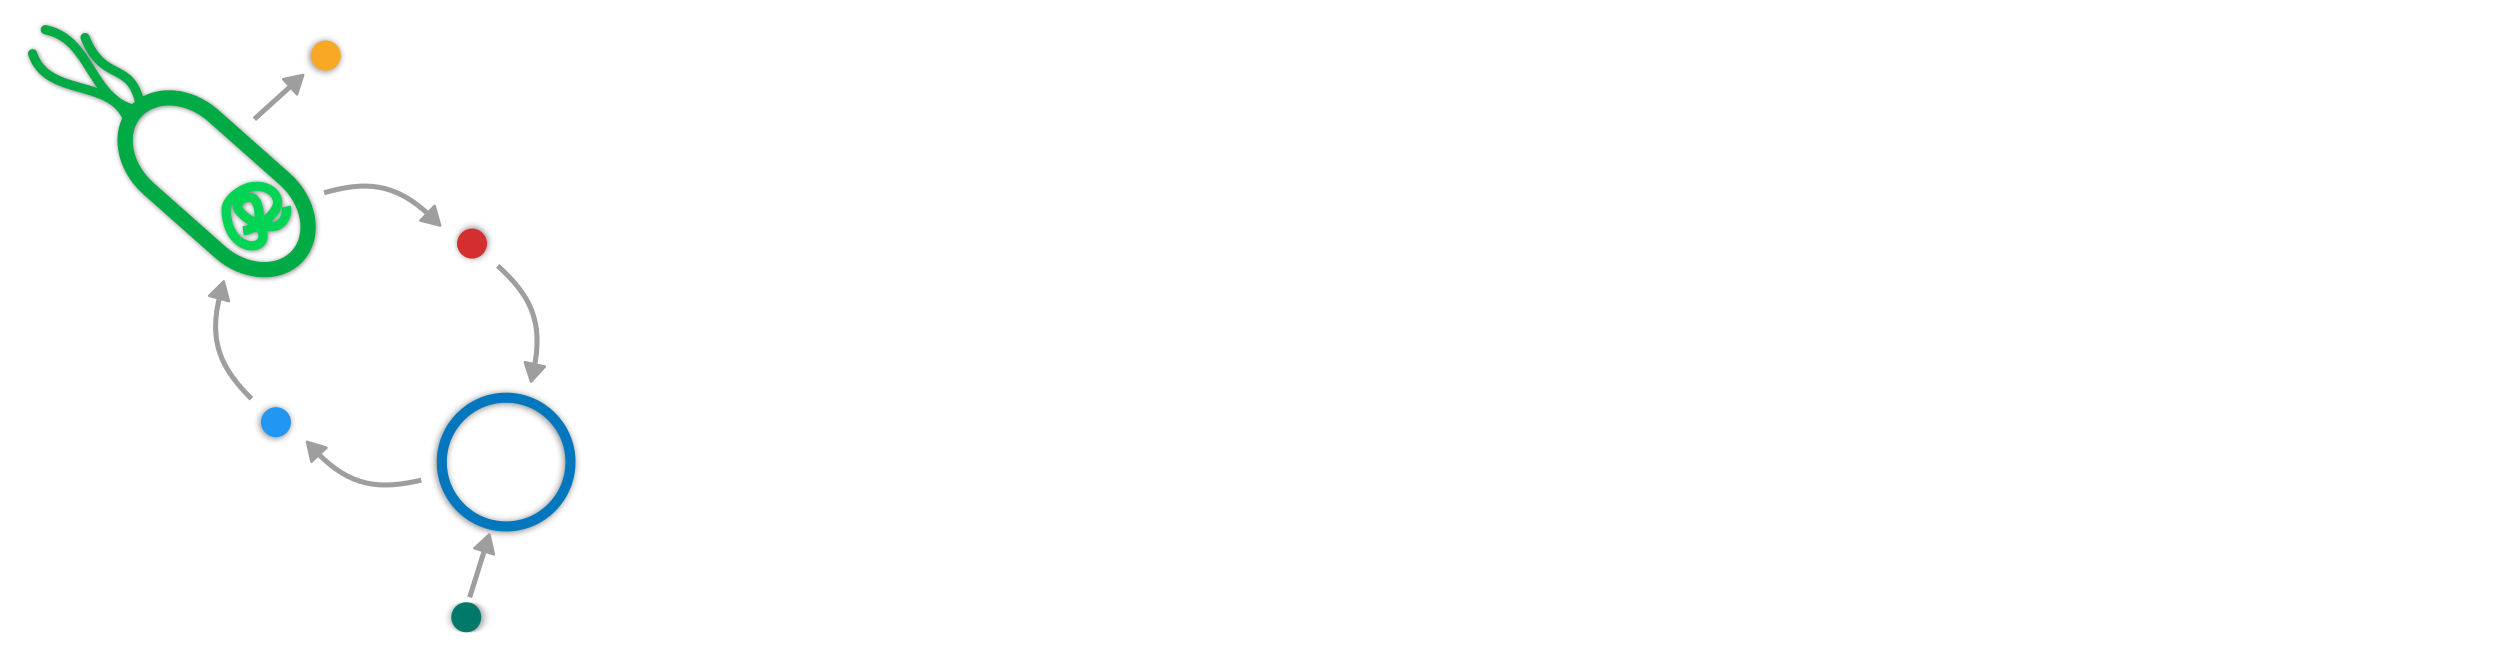
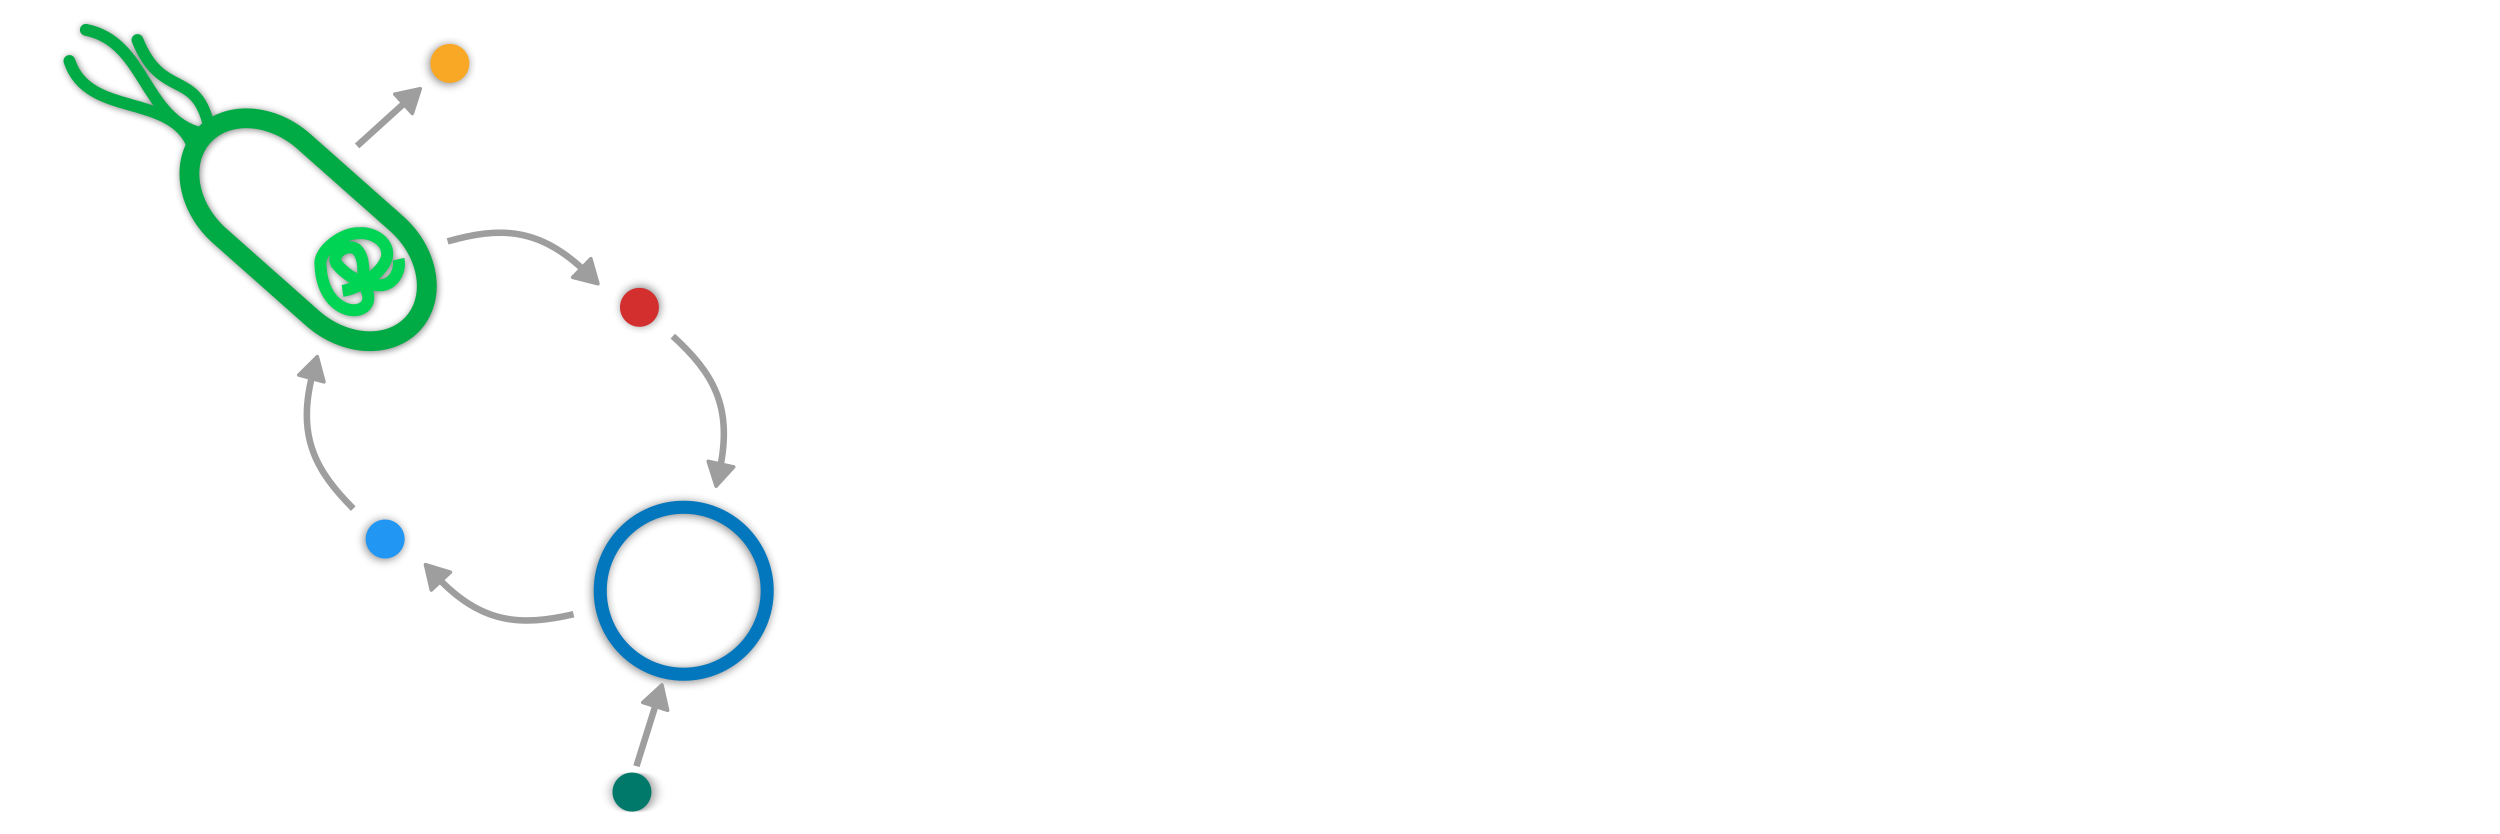
- <svg xmlns="http://www.w3.org/2000/svg" width="1920" height="500" viewBox="0 0 508 132.292" version="1.1" id="svg8">
+ <svg xmlns="http://www.w3.org/2000/svg" width="1920" height="640" viewBox="0 0 508 169.333" version="1.1" id="svg8">
  <defs id="defs2">
    <marker orient="auto" refY="0" refX="0" id="DotM" style="overflow:visible">
      <path id="path12701" d="m -2.5,-1 c 0,2.76 -2.24,5 -5,5 -2.76,0 -5,-2.24 -5,-5 0,-2.76 2.24,-5 5,-5 2.76,0 5,2.24 5,5 z" style="fill:#009688;fill-opacity:1;fill-rule:evenodd;stroke:#009688;stroke-width:1pt;stroke-opacity:1" transform="matrix(0.4,0,0,0.4,2.96,0.4)" />
    </marker>
    <marker orient="auto" refY="0" refX="0" id="StopM" style="overflow:visible">
      <path id="path12809" d="M 0,5.65 V -5.65" style="fill:none;fill-opacity:0.75;fill-rule:evenodd;stroke:#000000;stroke-width:1pt;stroke-opacity:1" transform="scale(0.4)" />
    </marker>
    <marker orient="auto" refY="0" refX="0" id="marker9220" style="overflow:visible">
      <path id="path9218" d="M 5.77,0 -2.88,5 V -5 Z" style="fill:#9e9e9e;fill-opacity:1;fill-rule:evenodd;stroke:#9e9e9e;stroke-width:1pt;stroke-opacity:1" transform="scale(0.4)" />
    </marker>
    <marker style="overflow:visible" id="DistanceStart" refX="0" refY="0" orient="auto">
      <g id="g2300" style="fill:#0044aa;fill-opacity:1;stroke:#0044aa;stroke-opacity:1">
        <path style="fill:#0044aa;fill-opacity:1;fill-rule:nonzero;stroke:#0044aa;stroke-width:1.15;stroke-linecap:square;stroke-linejoin:round;stroke-opacity:1" d="M 0,0 H 2" id="path2306" />
        <path style="fill:#0044aa;fill-opacity:1;fill-rule:evenodd;stroke:#0044aa;stroke-linecap:butt;stroke-linejoin:round;stroke-opacity:1" d="M 0,0 13,4 9,0 13,-4 Z" id="path2302" />
        <path style="fill:#0044aa;fill-opacity:1;fill-rule:nonzero;stroke:#0044aa;stroke-width:1;stroke-linecap:square;stroke-linejoin:round;stroke-opacity:1" d="M 0,-4 V 40" id="path2304" />
      </g>
    </marker>
    <marker orient="auto" refY="0" refX="0" id="marker29852" style="overflow:visible">
      <path id="path29850" d="M 5.77,0 -2.88,5 V -5 Z" style="fill:#388e3c;fill-opacity:1;fill-rule:evenodd;stroke:#388e3c;stroke-width:1pt;stroke-opacity:1" transform="scale(0.4)" />
    </marker>
    <marker style="overflow:visible" id="marker25347" refX="0" refY="0" orient="auto">
      <path transform="scale(-0.4)" style="fill:#000000;fill-opacity:1;fill-rule:evenodd;stroke:#000000;stroke-width:1pt;stroke-opacity:1" d="M 5.77,0 -2.88,5 V -5 Z" id="path25345" />
    </marker>
    <marker orient="auto" refY="0" refX="0" id="TriangleInM" style="overflow:visible">
      <path id="path7151" d="M 5.77,0 -2.88,5 V -5 Z" style="fill:#3f51b5;fill-opacity:1;fill-rule:evenodd;stroke:#3f51b5;stroke-width:1pt;stroke-opacity:1" transform="scale(-0.4)" />
    </marker>
    <marker orient="auto" refY="0" refX="0" id="TriangleInM-6" style="overflow:visible">
      <path id="path7151-1" d="M 5.77,0 -2.88,5 V -5 Z" style="fill:#3f51b5;fill-opacity:1;fill-rule:evenodd;stroke:#3f51b5;stroke-width:1pt;stroke-opacity:1" transform="scale(-0.4)" />
    </marker>
    <marker orient="auto" refY="0" refX="0" id="TriangleOutM-8" style="overflow:visible">
      <path id="path7160-7" d="M 5.77,0 -2.88,5 V -5 Z" style="fill:#3f51b5;fill-opacity:1;fill-rule:evenodd;stroke:#3f51b5;stroke-width:1pt;stroke-opacity:1" transform="scale(0.4)" />
    </marker>
    <marker orient="auto" refY="0" refX="0" id="TriangleInM-2" style="overflow:visible">
      <path id="path7151-0" d="M 5.77,0 -2.88,5 V -5 Z" style="fill:#3f51b5;fill-opacity:1;fill-rule:evenodd;stroke:#3f51b5;stroke-width:1pt;stroke-opacity:1" transform="scale(-0.4)" />
    </marker>
    <marker orient="auto" refY="0" refX="0" id="TriangleOutM-2" style="overflow:visible">
      <path id="path7160-3" d="M 5.77,0 -2.88,5 V -5 Z" style="fill:#3f51b5;fill-opacity:1;fill-rule:evenodd;stroke:#3f51b5;stroke-width:1pt;stroke-opacity:1" transform="scale(0.4)" />
    </marker>
    <marker orient="auto" refY="0" refX="0" id="TriangleInM-93" style="overflow:visible">
      <path id="path4278-9" d="M 5.77,0 -2.88,5 V -5 Z" style="fill:#000000;fill-opacity:1;fill-rule:evenodd;stroke:#000000;stroke-width:1pt;stroke-opacity:1" transform="scale(-0.4)" />
    </marker>
    <marker style="overflow:visible" id="marker5422-2" refX="0" refY="0" orient="auto">
      <path transform="scale(0.4)" style="fill:#000000;fill-opacity:1;fill-rule:evenodd;stroke:#000000;stroke-width:1pt;stroke-opacity:1" d="M 5.77,0 -2.88,5 V -5 Z" id="path5424-46" />
    </marker>
    <marker style="overflow:visible" id="marker5422-4-4" refX="0" refY="0" orient="auto">
      <path transform="scale(0.4)" style="fill:#000000;fill-opacity:1;fill-rule:evenodd;stroke:#000000;stroke-width:1pt;stroke-opacity:1" d="M 5.77,0 -2.88,5 V -5 Z" id="path5424-4-5" />
    </marker>
    <marker orient="auto" refY="0" refX="0" id="marker40588" style="overflow:visible">
      <path id="path40590" d="M 5.77,0 -2.88,5 V -5 Z" style="fill:#000000;fill-opacity:1;fill-rule:evenodd;stroke:#000000;stroke-width:1pt;stroke-opacity:1" transform="scale(-0.4)" />
    </marker>
    <marker style="overflow:visible" id="marker5422-4-2-4-9" refX="0" refY="0" orient="auto">
      <path transform="scale(0.4)" style="fill:#000000;fill-opacity:1;fill-rule:evenodd;stroke:#000000;stroke-width:1pt;stroke-opacity:1" d="M 5.77,0 -2.88,5 V -5 Z" id="path5424-4-1-9-9" />
    </marker>
    <marker orient="auto" refY="0" refX="0" id="TriangleInM-7-1-65" style="overflow:visible">
      <path id="path4278-4-6-82" d="M 5.77,0 -2.88,5 V -5 Z" style="fill:#000000;fill-opacity:1;fill-rule:evenodd;stroke:#000000;stroke-width:1pt;stroke-opacity:1" transform="scale(-0.4)" />
    </marker>
    <marker style="overflow:visible" id="marker5422-6-1-5" refX="0" refY="0" orient="auto">
      <path transform="scale(0.4)" style="fill:#000000;fill-opacity:1;fill-rule:evenodd;stroke:#000000;stroke-width:1pt;stroke-opacity:1" d="M 5.77,0 -2.88,5 V -5 Z" id="path5424-5-6-0" />
    </marker>
    <marker style="overflow:visible" id="marker5422-6-7-6-87" refX="0" refY="0" orient="auto">
      <path transform="scale(0.4)" style="fill:#000000;fill-opacity:1;fill-rule:evenodd;stroke:#000000;stroke-width:1pt;stroke-opacity:1" d="M 5.77,0 -2.88,5 V -5 Z" id="path5424-5-9-6-92" />
    </marker>
    <marker style="overflow:visible" id="marker5422-6-1-2-1" refX="0" refY="0" orient="auto">
      <path transform="scale(0.4)" style="fill:#000000;fill-opacity:1;fill-rule:evenodd;stroke:#000000;stroke-width:1pt;stroke-opacity:1" d="M 5.77,0 -2.88,5 V -5 Z" id="path5424-5-6-2-6" />
    </marker>
    <marker style="overflow:visible" id="marker5422-6-7-6-2-7" refX="0" refY="0" orient="auto">
      <path transform="scale(0.4)" style="fill:#000000;fill-opacity:1;fill-rule:evenodd;stroke:#000000;stroke-width:1pt;stroke-opacity:1" d="M 5.77,0 -2.88,5 V -5 Z" id="path5424-5-9-6-3-88" />
    </marker>
    <marker orient="auto" refY="0" refX="0" id="TriangleInM-7-7-6" style="overflow:visible">
      <path id="path4278-4-3-1" d="M 5.77,0 -2.88,5 V -5 Z" style="fill:#000000;fill-opacity:1;fill-rule:evenodd;stroke:#000000;stroke-width:1pt;stroke-opacity:1" transform="scale(-0.4)" />
    </marker>
    <marker style="overflow:visible" id="marker5422-6-9-48" refX="0" refY="0" orient="auto">
      <path transform="scale(0.4)" style="fill:#000000;fill-opacity:1;fill-rule:evenodd;stroke:#000000;stroke-width:1pt;stroke-opacity:1" d="M 5.77,0 -2.88,5 V -5 Z" id="path5424-5-63-0" />
    </marker>
    <marker style="overflow:visible" id="marker5422-6-7-64-9" refX="0" refY="0" orient="auto">
      <path transform="scale(0.4)" style="fill:#000000;fill-opacity:1;fill-rule:evenodd;stroke:#000000;stroke-width:1pt;stroke-opacity:1" d="M 5.77,0 -2.88,5 V -5 Z" id="path5424-5-9-5-8" />
    </marker>
    <marker style="overflow:visible" id="marker39099" refX="0" refY="0" orient="auto">
      <path transform="scale(-0.4)" style="fill:#000000;fill-opacity:1;fill-rule:evenodd;stroke:#000000;stroke-width:1pt;stroke-opacity:1" d="M 5.77,0 -2.88,5 V -5 Z" id="path39101" />
    </marker>
    <marker style="overflow:visible" id="marker37616" refX="0" refY="0" orient="auto">
      <path transform="scale(-0.4)" style="fill:#000000;fill-opacity:1;fill-rule:evenodd;stroke:#000000;stroke-width:1pt;stroke-opacity:1" d="M 5.77,0 -2.88,5 V -5 Z" id="path37618" />
    </marker>
    <marker orient="auto" refY="0" refX="0" id="marker18484-3" style="overflow:visible">
      <path id="path18486-9" d="M 5.77,0 -2.88,5 V -5 Z" style="fill:#000000;fill-opacity:1;fill-rule:evenodd;stroke:#000000;stroke-width:1pt;stroke-opacity:1" transform="scale(0.4)" />
    </marker>
    <marker orient="auto" refY="0" refX="0" id="marker43590" style="overflow:visible">
      <path id="path43592" d="M 5.77,0 -2.88,5 V -5 Z" style="fill:#000000;fill-opacity:1;fill-rule:evenodd;stroke:#000000;stroke-width:1pt;stroke-opacity:1" transform="scale(-0.4)" />
    </marker>
    <marker style="overflow:visible" id="marker5422-6-7-2-6" refX="0" refY="0" orient="auto">
      <path transform="scale(0.4)" style="fill:#000000;fill-opacity:1;fill-rule:evenodd;stroke:#000000;stroke-width:1pt;stroke-opacity:1" d="M 5.77,0 -2.88,5 V -5 Z" id="path5424-5-9-1-2" />
    </marker>
    <marker style="overflow:visible" id="marker5422-6-1-4-6" refX="0" refY="0" orient="auto">
      <path transform="scale(0.4)" style="fill:#000000;fill-opacity:1;fill-rule:evenodd;stroke:#000000;stroke-width:1pt;stroke-opacity:1" d="M 5.77,0 -2.88,5 V -5 Z" id="path5424-5-6-5-9" />
    </marker>
    <marker style="overflow:visible" id="marker5422-6-7-6-29-9-2-8" refX="0" refY="0" orient="auto">
      <path transform="scale(0.4)" style="fill:#000000;fill-opacity:1;fill-rule:evenodd;stroke:#000000;stroke-width:1pt;stroke-opacity:1" d="M 5.77,0 -2.88,5 V -5 Z" id="path5424-5-9-6-9-4-7-0" />
    </marker>
    <marker orient="auto" refY="0" refX="0" id="TriangleInM-7-1-6-3-0" style="overflow:visible">
      <path id="path4278-4-6-6-87-47" d="M 5.77,0 -2.88,5 V -5 Z" style="fill:#000000;fill-opacity:1;fill-rule:evenodd;stroke:#000000;stroke-width:1pt;stroke-opacity:1" transform="scale(-0.4)" />
    </marker>
    <marker style="overflow:visible" id="marker5422-6-1-3-0-2" refX="0" refY="0" orient="auto">
      <path transform="scale(0.4)" style="fill:#000000;fill-opacity:1;fill-rule:evenodd;stroke:#000000;stroke-width:1pt;stroke-opacity:1" d="M 5.77,0 -2.88,5 V -5 Z" id="path5424-5-6-8-4-60" />
    </marker>
    <marker style="overflow:visible" id="marker5422-6-7-6-29-6-94" refX="0" refY="0" orient="auto">
      <path transform="scale(0.4)" style="fill:#000000;fill-opacity:1;fill-rule:evenodd;stroke:#000000;stroke-width:1pt;stroke-opacity:1" d="M 5.77,0 -2.88,5 V -5 Z" id="path5424-5-9-6-9-9-2" />
    </marker>
    <marker style="overflow:visible" id="marker33976-0-3-27" refX="0" refY="0" orient="auto">
      <path transform="scale(0.4)" style="fill:#000000;fill-opacity:1;fill-rule:evenodd;stroke:#000000;stroke-width:1pt;stroke-opacity:1" d="M 5.77,0 -2.88,5 V -5 Z" id="path33978-6-1-54" />
    </marker>
    <marker orient="auto" refY="0" refX="0" id="TriangleInM-79-2" style="overflow:visible">
      <path id="path4278-85-83" d="M 5.77,0 -2.88,5 V -5 Z" style="fill:#000000;fill-opacity:1;fill-rule:evenodd;stroke:#000000;stroke-width:1pt;stroke-opacity:1" transform="scale(-0.4)" />
    </marker>
    <marker style="overflow:visible" id="marker5422-44-163" refX="0" refY="0" orient="auto">
      <path transform="scale(0.4)" style="fill:#000000;fill-opacity:1;fill-rule:evenodd;stroke:#000000;stroke-width:1pt;stroke-opacity:1" d="M 5.77,0 -2.88,5 V -5 Z" id="path5424-7-0" />
    </marker>
    <marker style="overflow:visible" id="marker5422-44-8-7" refX="0" refY="0" orient="auto">
      <path transform="scale(0.4)" style="fill:#000000;fill-opacity:1;fill-rule:evenodd;stroke:#000000;stroke-width:1pt;stroke-opacity:1" d="M 5.77,0 -2.88,5 V -5 Z" id="path5424-7-3-70" />
    </marker>
    <marker style="overflow:visible" id="marker60064-63" refX="0" refY="0" orient="auto">
      <path transform="scale(0.4)" style="fill:#000000;fill-opacity:1;fill-rule:evenodd;stroke:#000000;stroke-width:1pt;stroke-opacity:1" d="M 5.77,0 -2.88,5 V -5 Z" id="path60066-3" />
    </marker>
    <marker style="overflow:visible" id="marker5422-44-1-5" refX="0" refY="0" orient="auto">
      <path transform="scale(0.4)" style="fill:#000000;fill-opacity:1;fill-rule:evenodd;stroke:#000000;stroke-width:1pt;stroke-opacity:1" d="M 5.77,0 -2.88,5 V -5 Z" id="path5424-7-9-4" />
    </marker>
    <marker style="overflow:visible" id="marker5422-44-8-6-9" refX="0" refY="0" orient="auto">
      <path transform="scale(0.4)" style="fill:#000000;fill-opacity:1;fill-rule:evenodd;stroke:#000000;stroke-width:1pt;stroke-opacity:1" d="M 5.77,0 -2.88,5 V -5 Z" id="path5424-7-3-7-6" />
    </marker>
    <marker style="overflow:visible" id="marker5422-6-1-3-2-5-7" refX="0" refY="0" orient="auto">
      <path transform="scale(0.4)" style="fill:#000000;fill-opacity:1;fill-rule:evenodd;stroke:#000000;stroke-width:1pt;stroke-opacity:1" d="M 5.77,0 -2.88,5 V -5 Z" id="path5424-5-6-8-0-9-6" />
    </marker>
    <marker style="overflow:visible" id="marker5422-6-3-00" refX="0" refY="0" orient="auto">
      <path transform="scale(0.4)" style="fill:#000000;fill-opacity:1;fill-rule:evenodd;stroke:#000000;stroke-width:1pt;stroke-opacity:1" d="M 5.77,0 -2.88,5 V -5 Z" id="path5424-5-3-1" />
    </marker>
    <marker style="overflow:visible" id="marker5422-6-7-0-90" refX="0" refY="0" orient="auto">
      <path transform="scale(0.4)" style="fill:#000000;fill-opacity:1;fill-rule:evenodd;stroke:#000000;stroke-width:1pt;stroke-opacity:1" d="M 5.77,0 -2.88,5 V -5 Z" id="path5424-5-9-16-83" />
    </marker>
    <marker style="overflow:visible" id="marker24860" refX="0" refY="0" orient="auto">
      <path transform="scale(-0.4)" style="fill:#000000;fill-opacity:1;fill-rule:evenodd;stroke:#000000;stroke-width:1pt;stroke-opacity:1" d="M 5.77,0 -2.88,5 V -5 Z" id="path24862" />
    </marker>
    <marker style="overflow:visible" id="marker5422-6-1-4-3-8" refX="0" refY="0" orient="auto">
      <path transform="scale(0.4)" style="fill:#000000;fill-opacity:1;fill-rule:evenodd;stroke:#000000;stroke-width:1pt;stroke-opacity:1" d="M 5.77,0 -2.88,5 V -5 Z" id="path5424-5-6-5-4-5" />
    </marker>
    <marker style="overflow:visible" id="marker5422-6-7-6-4-7-47" refX="0" refY="0" orient="auto">
      <path transform="scale(0.4)" style="fill:#000000;fill-opacity:1;fill-rule:evenodd;stroke:#000000;stroke-width:1pt;stroke-opacity:1" d="M 5.77,0 -2.88,5 V -5 Z" id="path5424-5-9-6-2-0-5" />
    </marker>
    <marker orient="auto" refY="0" refX="0" id="marker30273" style="overflow:visible">
      <path id="path30275" d="M 5.77,0 -2.88,5 V -5 Z" style="fill:#000000;fill-opacity:1;fill-rule:evenodd;stroke:#000000;stroke-width:1pt;stroke-opacity:1" transform="scale(-0.4)" />
    </marker>
    <marker style="overflow:visible" id="marker5422-6-1-4-3-1-9" refX="0" refY="0" orient="auto">
      <path transform="scale(0.4)" style="fill:#000000;fill-opacity:1;fill-rule:evenodd;stroke:#000000;stroke-width:1pt;stroke-opacity:1" d="M 5.77,0 -2.88,5 V -5 Z" id="path5424-5-6-5-4-7-0" />
    </marker>
    <marker style="overflow:visible" id="marker5422-6-7-6-4-7-1-6" refX="0" refY="0" orient="auto">
      <path transform="scale(0.4)" style="fill:#000000;fill-opacity:1;fill-rule:evenodd;stroke:#000000;stroke-width:1pt;stroke-opacity:1" d="M 5.77,0 -2.88,5 V -5 Z" id="path5424-5-9-6-2-0-0-0" />
    </marker>
    <marker orient="auto" refY="0" refX="0" id="marker33185" style="overflow:visible">
      <path id="path33187" d="M 5.77,0 -2.88,5 V -5 Z" style="fill:#000000;fill-opacity:1;fill-rule:evenodd;stroke:#000000;stroke-width:1pt;stroke-opacity:1" transform="scale(-0.4)" />
    </marker>
    <marker style="overflow:visible" id="marker5422-6-1-3-2-4-3-64" refX="0" refY="0" orient="auto">
      <path transform="scale(0.4)" style="fill:#000000;fill-opacity:1;fill-rule:evenodd;stroke:#000000;stroke-width:1pt;stroke-opacity:1" d="M 5.77,0 -2.88,5 V -5 Z" id="path5424-5-6-8-0-3-18-5" />
    </marker>
    <marker style="overflow:visible" id="marker5422-6-7-6-29-9-2-0-0" refX="0" refY="0" orient="auto">
      <path transform="scale(0.4)" style="fill:#000000;fill-opacity:1;fill-rule:evenodd;stroke:#000000;stroke-width:1pt;stroke-opacity:1" d="M 5.77,0 -2.88,5 V -5 Z" id="path5424-5-9-6-9-4-7-2-7" />
    </marker>
    <marker orient="auto" refY="0" refX="0" id="TriangleInM-7-1-25-3-7" style="overflow:visible">
      <path id="path4278-4-6-8-5-72" d="M 5.77,0 -2.88,5 V -5 Z" style="fill:#000000;fill-opacity:1;fill-rule:evenodd;stroke:#000000;stroke-width:1pt;stroke-opacity:1" transform="scale(-0.4)" />
    </marker>
    <marker style="overflow:visible" id="marker5422-6-1-4-4-3" refX="0" refY="0" orient="auto">
      <path transform="scale(0.4)" style="fill:#000000;fill-opacity:1;fill-rule:evenodd;stroke:#000000;stroke-width:1pt;stroke-opacity:1" d="M 5.77,0 -2.88,5 V -5 Z" id="path5424-5-6-5-6-9" />
    </marker>
    <marker style="overflow:visible" id="marker5422-6-7-6-4-9-2" refX="0" refY="0" orient="auto">
      <path transform="scale(0.4)" style="fill:#000000;fill-opacity:1;fill-rule:evenodd;stroke:#000000;stroke-width:1pt;stroke-opacity:1" d="M 5.77,0 -2.88,5 V -5 Z" id="path5424-5-9-6-2-9-2" />
    </marker>
    <marker style="overflow:visible" id="marker5422-4-2-21" refX="0" refY="0" orient="auto">
      <path transform="scale(0.4)" style="fill:#000000;fill-opacity:1;fill-rule:evenodd;stroke:#000000;stroke-width:1pt;stroke-opacity:1" d="M 5.77,0 -2.88,5 V -5 Z" id="path5424-4-1-4" />
    </marker>
    <marker style="overflow:visible" id="marker5422-4-2-43-9" refX="0" refY="0" orient="auto">
      <path transform="scale(0.4)" style="fill:#000000;fill-opacity:1;fill-rule:evenodd;stroke:#000000;stroke-width:1pt;stroke-opacity:1" d="M 5.77,0 -2.88,5 V -5 Z" id="path5424-4-1-90-1" />
    </marker>
    <marker style="overflow:visible" id="marker5422-4-2-99-5" refX="0" refY="0" orient="auto">
      <path transform="scale(0.4)" style="fill:#000000;fill-opacity:1;fill-rule:evenodd;stroke:#000000;stroke-width:1pt;stroke-opacity:1" d="M 5.77,0 -2.88,5 V -5 Z" id="path5424-4-1-8-5" />
    </marker>
    <marker style="overflow:visible" id="marker5422-4-2-43-8-6" refX="0" refY="0" orient="auto">
      <path transform="scale(0.4)" style="fill:#000000;fill-opacity:1;fill-rule:evenodd;stroke:#000000;stroke-width:1pt;stroke-opacity:1" d="M 5.77,0 -2.88,5 V -5 Z" id="path5424-4-1-90-4-8" />
    </marker>
    <marker style="overflow:visible" id="marker5422-4-2-6-8" refX="0" refY="0" orient="auto">
      <path transform="scale(0.4)" style="fill:#000000;fill-opacity:1;fill-rule:evenodd;stroke:#000000;stroke-width:1pt;stroke-opacity:1" d="M 5.77,0 -2.88,5 V -5 Z" id="path5424-4-1-99-4" />
    </marker>
    <marker style="overflow:visible" id="marker45091" refX="0" refY="0" orient="auto">
      <path transform="scale(-0.4)" style="fill:#000000;fill-opacity:1;fill-rule:evenodd;stroke:#000000;stroke-width:1pt;stroke-opacity:1" d="M 5.77,0 -2.88,5 V -5 Z" id="path45093" />
    </marker>
    <marker style="overflow:visible" id="marker5422-6-1-3-0-0-6" refX="0" refY="0" orient="auto">
      <path transform="scale(0.4)" style="fill:#000000;fill-opacity:1;fill-rule:evenodd;stroke:#000000;stroke-width:1pt;stroke-opacity:1" d="M 5.77,0 -2.88,5 V -5 Z" id="path5424-5-6-8-4-6-51" />
    </marker>
    <marker style="overflow:visible" id="marker5422-6-1-3-0-0-1-9" refX="0" refY="0" orient="auto">
      <path transform="scale(0.4)" style="fill:#000000;fill-opacity:1;fill-rule:evenodd;stroke:#000000;stroke-width:1pt;stroke-opacity:1" d="M 5.77,0 -2.88,5 V -5 Z" id="path5424-5-6-8-4-6-3-0" />
    </marker>
    <marker style="overflow:visible" id="marker5422-4-2-6-4-4" refX="0" refY="0" orient="auto">
      <path transform="scale(0.4)" style="fill:#000000;fill-opacity:1;fill-rule:evenodd;stroke:#000000;stroke-width:1pt;stroke-opacity:1" d="M 5.77,0 -2.88,5 V -5 Z" id="path5424-4-1-99-5-4" />
    </marker>
    <marker style="overflow:visible" id="marker5422-6-1-4-3-15-7" refX="0" refY="0" orient="auto">
      <path transform="scale(0.4)" style="fill:#000000;fill-opacity:1;fill-rule:evenodd;stroke:#000000;stroke-width:1pt;stroke-opacity:1" d="M 5.77,0 -2.88,5 V -5 Z" id="path5424-5-6-5-4-9-1" />
    </marker>
    <marker style="overflow:visible" id="marker5422-6-1-4-3-15-5-5" refX="0" refY="0" orient="auto">
      <path transform="scale(0.4)" style="fill:#000000;fill-opacity:1;fill-rule:evenodd;stroke:#000000;stroke-width:1pt;stroke-opacity:1" d="M 5.77,0 -2.88,5 V -5 Z" id="path5424-5-6-5-4-9-19-3" />
    </marker>
    <marker orient="auto" refY="0" refX="0" id="TriangleInM-7-1-25-90-86" style="overflow:visible">
      <path id="path4278-4-6-8-14-9" d="M 5.77,0 -2.88,5 V -5 Z" style="fill:#000000;fill-opacity:1;fill-rule:evenodd;stroke:#000000;stroke-width:1pt;stroke-opacity:1" transform="scale(-0.4)" />
    </marker>
    <marker style="overflow:visible" id="marker5422-6-1-4-5-1" refX="0" refY="0" orient="auto">
      <path transform="scale(0.4)" style="fill:#000000;fill-opacity:1;fill-rule:evenodd;stroke:#000000;stroke-width:1pt;stroke-opacity:1" d="M 5.77,0 -2.88,5 V -5 Z" id="path5424-5-6-5-49-3" />
    </marker>
    <marker style="overflow:visible" id="marker5422-6-1-4-5-5-9" refX="0" refY="0" orient="auto">
      <path transform="scale(0.4)" style="fill:#000000;fill-opacity:1;fill-rule:evenodd;stroke:#000000;stroke-width:1pt;stroke-opacity:1" d="M 5.77,0 -2.88,5 V -5 Z" id="path5424-5-6-5-49-5-29" />
    </marker>
    <marker orient="auto" refY="0" refX="0" id="TriangleOutM-3" style="overflow:visible">
      <path id="path7160-6" d="M 5.77,0 -2.88,5 V -5 Z" style="fill:#ff8a65;fill-opacity:1;fill-rule:evenodd;stroke:#ff8a65;stroke-width:1pt;stroke-linecap:butt;stroke-linejoin:round;stroke-opacity:1" transform="scale(0.4)" />
    </marker>
    <marker orient="auto" refY="0" refX="0" id="marker2056-4-3" style="overflow:visible">
      <path id="path1938-43-1" d="M 5.77,0 -2.88,5 V -5 Z" style="fill:#9e9e9e;fill-opacity:1;fill-rule:evenodd;stroke:#9e9e9e;stroke-width:1pt;stroke-linecap:butt;stroke-linejoin:round;stroke-opacity:1" transform="scale(0.4)" />
    </marker>
    <marker orient="auto" refY="0" refX="0" id="marker2056-7-8" style="overflow:visible">
      <path id="path1938-8-8" d="M 5.77,0 -2.88,5 V -5 Z" style="fill:#9e9e9e;fill-opacity:1;fill-rule:evenodd;stroke:#9e9e9e;stroke-width:1pt;stroke-linecap:butt;stroke-linejoin:round;stroke-opacity:1" transform="scale(0.4)" />
    </marker>
    <marker orient="auto" refY="0" refX="0" id="marker2056-7" style="overflow:visible">
      <path id="path1938-8" d="M 5.77,0 -2.88,5 V -5 Z" style="fill:#9e9e9e;fill-opacity:1;fill-rule:evenodd;stroke:#9e9e9e;stroke-width:1pt;stroke-linecap:butt;stroke-linejoin:round;stroke-opacity:1" transform="scale(0.4)" />
    </marker>
    <marker style="overflow:visible" id="marker28797-3-5-3-8" refX="0" refY="0" orient="auto">
      <path transform="scale(0.4)" style="fill:#9e9e9e;fill-opacity:1;fill-rule:evenodd;stroke:#9e9e9e;stroke-width:1pt;stroke-linecap:butt;stroke-linejoin:round;stroke-opacity:1" d="M 5.77,0 -2.88,5 V -5 Z" id="path28795-6-4-7-5" />
    </marker>
    <marker style="overflow:visible" id="marker28797-3-5-3-8-1" refX="0" refY="0" orient="auto">
      <path transform="scale(0.4)" style="fill:#9e9e9e;fill-opacity:1;fill-rule:evenodd;stroke:#9e9e9e;stroke-width:1pt;stroke-linecap:butt;stroke-linejoin:round;stroke-opacity:1" d="M 5.77,0 -2.88,5 V -5 Z" id="path28795-6-4-7-5-9" />
    </marker>
    <marker style="overflow:visible" id="marker28797-3-5-3-8-1-9" refX="0" refY="0" orient="auto">
      <path transform="scale(0.4)" style="fill:#9e9e9e;fill-opacity:1;fill-rule:evenodd;stroke:#9e9e9e;stroke-width:1pt;stroke-linecap:butt;stroke-linejoin:round;stroke-opacity:1" d="M 5.77,0 -2.88,5 V -5 Z" id="path28795-6-4-7-5-9-1" />
    </marker>
    <marker style="overflow:visible" id="marker28797-3-5-3-8-0" refX="0" refY="0" orient="auto">
      <path transform="scale(0.4)" style="fill:#9e9e9e;fill-opacity:1;fill-rule:evenodd;stroke:#9e9e9e;stroke-width:1pt;stroke-linecap:butt;stroke-linejoin:round;stroke-opacity:1" d="M 5.77,0 -2.88,5 V -5 Z" id="path28795-6-4-7-5-4" />
    </marker>
    <marker orient="auto" refY="0" refX="0" id="marker9220-0" style="overflow:visible">
      <path id="path9218-3" d="M 5.77,0 -2.88,5 V -5 Z" style="fill:#f9a825;fill-opacity:1;fill-rule:evenodd;stroke:#f9a825;stroke-width:1pt;stroke-opacity:1" transform="scale(0.4)" />
    </marker>
    <marker orient="auto" refY="0" refX="0" id="marker9220-2" style="overflow:visible">
      <path id="path9218-4" d="M 5.77,0 -2.88,5 V -5 Z" style="fill:#f9a825;fill-opacity:1;fill-rule:evenodd;stroke:#f9a825;stroke-width:1pt;stroke-opacity:1" transform="scale(0.4)" />
    </marker>
    <marker orient="auto" refY="0" refX="0" id="marker9220-0-3" style="overflow:visible">
      <path id="path9218-3-5" d="M 5.77,0 -2.88,5 V -5 Z" style="fill:#9e9e9e;fill-opacity:1;fill-rule:evenodd;stroke:#9e9e9e;stroke-width:1pt;stroke-opacity:1" transform="scale(0.4)" />
    </marker>
    <filter style="color-interpolation-filters:sRGB" id="filter4123">
      <feFlood flood-opacity="0.498" flood-color="rgb(0,0,0)" result="flood" id="feFlood4113" />
      <feComposite in="flood" in2="SourceGraphic" operator="in" result="composite1" id="feComposite4115" />
      <feGaussianBlur in="composite1" stdDeviation="0.4" result="blur" id="feGaussianBlur4117" />
      <feOffset dx="0.1" dy="0.1" result="offset" id="feOffset4119" />
      <feComposite in="SourceGraphic" in2="offset" operator="over" result="composite2" id="feComposite4121" />
    </filter>
    <filter style="color-interpolation-filters:sRGB" id="filter4135">
      <feFlood flood-opacity="0.498" flood-color="rgb(0,0,0)" result="flood" id="feFlood4125" />
      <feComposite in="flood" in2="SourceGraphic" operator="in" result="composite1" id="feComposite4127" />
      <feGaussianBlur in="composite1" stdDeviation="0.4" result="blur" id="feGaussianBlur4129" />
      <feOffset dx="0.1" dy="0.1" result="offset" id="feOffset4131" />
      <feComposite in="SourceGraphic" in2="offset" operator="over" result="composite2" id="feComposite4133" />
    </filter>
    <filter style="color-interpolation-filters:sRGB" id="filter4147" x="-0.2" y="-0.2" width="1.5" height="1.5">
      <feFlood flood-opacity="0.498" flood-color="rgb(0,0,0)" result="flood" id="feFlood4137" />
      <feComposite in="flood" in2="SourceGraphic" operator="in" result="composite1" id="feComposite4139" />
      <feGaussianBlur in="composite1" stdDeviation="0.4" result="blur" id="feGaussianBlur4141" />
      <feOffset dx="0.1" dy="0.1" result="offset" id="feOffset4143" />
      <feComposite in="SourceGraphic" in2="offset" operator="over" result="composite2" id="feComposite4145" />
    </filter>
    <filter style="color-interpolation-filters:sRGB" id="filter4159" width="1.5" height="1.5" y="-0.2" x="-0.2">
      <feFlood flood-opacity="0.498" flood-color="rgb(0,0,0)" result="flood" id="feFlood4149" />
      <feComposite in="flood" in2="SourceGraphic" operator="in" result="composite1" id="feComposite4151" />
      <feGaussianBlur in="composite1" stdDeviation="0.4" result="blur" id="feGaussianBlur4153" />
      <feOffset dx="0.1" dy="0.1" result="offset" id="feOffset4155" />
      <feComposite in="SourceGraphic" in2="offset" operator="over" result="composite2" id="feComposite4157" />
    </filter>
    <filter style="color-interpolation-filters:sRGB" id="filter4171" x="-0.2" y="-0.2" width="1.5" height="1.5">
      <feFlood flood-opacity="0.498" flood-color="rgb(0,0,0)" result="flood" id="feFlood4161" />
      <feComposite in="flood" in2="SourceGraphic" operator="in" result="composite1" id="feComposite4163" />
      <feGaussianBlur in="composite1" stdDeviation="0.4" result="blur" id="feGaussianBlur4165" />
      <feOffset dx="0.1" dy="0.1" result="offset" id="feOffset4167" />
      <feComposite in="SourceGraphic" in2="offset" operator="over" result="composite2" id="feComposite4169" />
    </filter>
    <filter style="color-interpolation-filters:sRGB" id="filter4183">
      <feFlood flood-opacity="0.498" flood-color="rgb(0,0,0)" result="flood" id="feFlood4173" />
      <feComposite in="flood" in2="SourceGraphic" operator="in" result="composite1" id="feComposite4175" />
      <feGaussianBlur in="composite1" stdDeviation="0.4" result="blur" id="feGaussianBlur4177" />
      <feOffset dx="0.1" dy="0.1" result="offset" id="feOffset4179" />
      <feComposite in="SourceGraphic" in2="offset" operator="over" result="composite2" id="feComposite4181" />
    </filter>
  </defs>
-   <g id="layer1" transform="translate(0,-164.7083)">
-     <g id="g274" transform="matrix(2.015428,0,0,2.015428,-84.53308,-205.5424)">
-       <g transform="matrix(0.9103635,0,0,0.9103635,9.401378,21.0564)" id="g249">
-         <ellipse transform="scale(-1,1)" ry="7.127" rx="7.127" style="opacity:1;fill:none;stroke:#0277bd;stroke-width:1.117;stroke-linecap:butt;stroke-linejoin:round;stroke-miterlimit:4;stroke-dasharray:none;stroke-dashoffset:0;stroke-opacity:1;filter:url(#filter4135)" id="ellipse3371-3" cx="-91.8" cy="229.84" />
-         <g id="g14831-7" transform="matrix(0.8023024,0,0,0.8023024,-126.6043,68.05562)" style="filter:url(#filter4183)">
-           <path style="fill:none;fill-rule:nonzero;stroke:#00d455;stroke-width:1.273px;stroke-linecap:butt;stroke-linejoin:miter;stroke-opacity:1" d="m 241.87,166.375 c 0.307,1.37 -0.753,3.01 -2.276,2.75 -1.683,-0.075 -3.298,-1 -4.342,-2.286 -0.528,-1.192 1.208,-2.165 2.144,-1.534 0.962,0.986 0.684,2.506 0.76,3.767 2.368,3.583 -4.345,4.357 -4.589,-2.127 -0.194,-1.53 2.46,-3.466 4.121,-3.338 1.396,-0.131 3.136,0.841 2.979,2.412 -0.301,1.743 -3.073,3.488 -4.751,3.726" id="path3403-9" />
-           <path style="fill:none;fill-rule:nonzero;stroke:#00aa44;stroke-width:1.264;stroke-linecap:round;stroke-linejoin:miter;stroke-miterlimit:4;stroke-dasharray:none;stroke-opacity:1" d="m 221.722,152.279 c -1.394,-6.231 -5.007,-2.789 -7.627,-9.229" id="path3405-0" />
-           <path style="fill:none;fill-rule:nonzero;stroke:#00aa44;stroke-width:1.264;stroke-linecap:round;stroke-linejoin:miter;stroke-miterlimit:4;stroke-dasharray:none;stroke-opacity:1" d="m 220.053,154.482 c -2.237,-5.982 -11.173,-3.026 -13.198,-9.202" id="path3407-2" />
-           <g transform="matrix(-4.211952,0,0,4.211952,297.9948,-57.63821)" id="g3413-3" style="stroke:#00aa44">
-             <rect transform="matrix(0.7483962,-0.6632519,0.6648104,0.7470122,0,0)" ry="1.993" rx="1.994" y="48" x="-26.756" height="3.197" width="7.106" id="rect3409-9" style="opacity:1;fill:none;stroke:#00aa44;stroke-width:0.5;stroke-linecap:round;stroke-linejoin:round;stroke-miterlimit:4;stroke-dasharray:none" />
-             <path id="path3411-9" d="m 18.299,50.009 c 1.476,-0.358 1.408,-2.317 2.924,-2.62" style="fill:none;fill-rule:nonzero;stroke:#00aa44;stroke-width:0.3;stroke-linecap:round;stroke-linejoin:miter;stroke-miterlimit:4;stroke-dasharray:none;stroke-opacity:1" />
-           </g>
+   <g id="layer1" transform="translate(0,-127.6667)">
+     <g id="g249" transform="matrix(2.380106,0,0,2.380106,-79.56237,-299.3387)">
+       <ellipse cy="229.84" cx="-91.8" id="ellipse3371-3" style="opacity:1;fill:none;stroke:#0277bd;stroke-width:1.117;stroke-linecap:butt;stroke-linejoin:round;stroke-miterlimit:4;stroke-dasharray:none;stroke-dashoffset:0;stroke-opacity:1;filter:url(#filter4135)" rx="7.127" ry="7.127" transform="scale(-1,1)" />
+       <g style="filter:url(#filter4183)" transform="matrix(0.8023024,0,0,0.8023024,-126.6043,68.05562)" id="g14831-7">
+         <path id="path3403-9" d="m 241.87,166.375 c 0.307,1.37 -0.753,3.01 -2.276,2.75 -1.683,-0.075 -3.298,-1 -4.342,-2.286 -0.528,-1.192 1.208,-2.165 2.144,-1.534 0.962,0.986 0.684,2.506 0.76,3.767 2.368,3.583 -4.345,4.357 -4.589,-2.127 -0.194,-1.53 2.46,-3.466 4.121,-3.338 1.396,-0.131 3.136,0.841 2.979,2.412 -0.301,1.743 -3.073,3.488 -4.751,3.726" style="fill:none;fill-rule:nonzero;stroke:#00d455;stroke-width:1.273px;stroke-linecap:butt;stroke-linejoin:miter;stroke-opacity:1" />
+         <path id="path3405-0" d="m 221.722,152.279 c -1.394,-6.231 -5.007,-2.789 -7.627,-9.229" style="fill:none;fill-rule:nonzero;stroke:#00aa44;stroke-width:1.264;stroke-linecap:round;stroke-linejoin:miter;stroke-miterlimit:4;stroke-dasharray:none;stroke-opacity:1" />
+         <path id="path3407-2" d="m 220.053,154.482 c -2.237,-5.982 -11.173,-3.026 -13.198,-9.202" style="fill:none;fill-rule:nonzero;stroke:#00aa44;stroke-width:1.264;stroke-linecap:round;stroke-linejoin:miter;stroke-miterlimit:4;stroke-dasharray:none;stroke-opacity:1" />
+         <g style="stroke:#00aa44" id="g3413-3" transform="matrix(-4.211952,0,0,4.211952,297.9948,-57.63821)">
+           <rect style="opacity:1;fill:none;stroke:#00aa44;stroke-width:0.5;stroke-linecap:round;stroke-linejoin:round;stroke-miterlimit:4;stroke-dasharray:none" id="rect3409-9" width="7.106" height="3.197" x="-26.756" y="48" rx="1.994" ry="1.993" transform="matrix(0.7483962,-0.6632519,0.6648104,0.7470122,0,0)" />
+           <path style="fill:none;fill-rule:nonzero;stroke:#00aa44;stroke-width:0.3;stroke-linecap:round;stroke-linejoin:miter;stroke-miterlimit:4;stroke-dasharray:none;stroke-opacity:1" d="m 18.299,50.009 c 1.476,-0.358 1.408,-2.317 2.924,-2.62" id="path3411-9" />
        </g>
-         <circle transform="scale(-1,1)" r="1.662" cy="184.819" cx="-71.837" id="circle3443-4" style="opacity:1;fill:#f9a825;stroke:none;stroke-width:4.207;stroke-linecap:butt;stroke-linejoin:round;stroke-miterlimit:4;stroke-dasharray:2.103, 2.103;stroke-dashoffset:0;stroke-opacity:1;filter:url(#filter4171)" />
-         <circle transform="scale(-1,1)" r="1.662" cy="225.424" cx="-66.311" id="circle3453-8" style="opacity:1;fill:#2196f3;stroke:none;stroke-width:4.207;stroke-linecap:butt;stroke-linejoin:round;stroke-miterlimit:4;stroke-dasharray:2.103, 2.103;stroke-dashoffset:0;stroke-opacity:1;filter:url(#filter4159)" />
-         <path style="fill:none;fill-rule:nonzero;stroke:#9e9e9e;stroke-width:0.56;stroke-linecap:butt;stroke-linejoin:miter;stroke-miterlimit:4;stroke-dasharray:none;stroke-opacity:1;marker-end:url(#marker28797-3-5-3-8)" d="m 82.395,231.845 c -4.462,1.029 -7.858,0.898 -11.767,-3.295" id="path28787-7-7-4-3" />
-         <path style="fill:none;fill-rule:nonzero;stroke:#9e9e9e;stroke-width:0.56;stroke-linecap:butt;stroke-linejoin:miter;stroke-miterlimit:4;stroke-dasharray:none;stroke-opacity:1;marker-end:url(#marker28797-3-5-3-8-1)" d="M 63.587,222.83 C 60.359,219.582 58.679,216.627 60.18,211.095" id="path28787-7-7-4-3-3" />
-         <circle r="1.662" cy="-209.687" cx="77.904" id="circle3453-8-9" style="opacity:1;fill:#d32f2f;stroke:none;stroke-width:4.207;stroke-linecap:butt;stroke-linejoin:round;stroke-miterlimit:4;stroke-dasharray:2.103, 2.103;stroke-dashoffset:0;stroke-opacity:1;filter:url(#filter4147)" transform="matrix(0.9988141,-0.04868616,-0.04868616,-0.9988141,0,0)" />
-         <path style="fill:none;fill-rule:nonzero;stroke:#9e9e9e;stroke-width:0.56;stroke-linecap:butt;stroke-linejoin:miter;stroke-miterlimit:4;stroke-dasharray:none;stroke-opacity:1;marker-end:url(#marker28797-3-5-3-8-0)" d="m 71.642,200.016 c 4.406,-1.245 7.805,-1.279 11.913,2.718" id="path28787-7-7-4-3-0" />
-         <path style="fill:none;fill-rule:nonzero;stroke:#9e9e9e;stroke-width:0.56;stroke-linecap:butt;stroke-linejoin:miter;stroke-miterlimit:4;stroke-dasharray:none;stroke-opacity:1;marker-end:url(#marker28797-3-5-3-8-1-9)" d="m 90.868,208.104 c 3.382,3.087 5.203,5.957 3.974,11.555" id="path28787-7-7-4-3-3-0" />
-         <path style="fill:none;fill-rule:nonzero;stroke:#9e9e9e;stroke-width:0.56;stroke-linecap:butt;stroke-linejoin:miter;stroke-miterlimit:4;stroke-dasharray:none;stroke-opacity:1;marker-end:url(#marker9220)" d="m 63.913,191.863 4.444,-4.021" id="path9210" />
-         <circle transform="matrix(0.594184,0.8043291,0.8043291,-0.594184,0,0)" r="1.662" cy="-76.497" cx="250.612" id="circle3443-4-2-5" style="opacity:1;fill:#00796b;stroke:none;stroke-width:4.207;stroke-linecap:butt;stroke-linejoin:round;stroke-miterlimit:4;stroke-dasharray:2.103, 2.103;stroke-dashoffset:0;stroke-opacity:1;filter:url(#filter4123)" />
-         <path style="fill:none;fill-rule:nonzero;stroke:#9e9e9e;stroke-width:0.56;stroke-linecap:butt;stroke-linejoin:miter;stroke-miterlimit:4;stroke-dasharray:none;stroke-opacity:1;marker-end:url(#marker9220-0-3)" d="m 87.763,244.819 1.794,-5.718" id="path9210-8-4" />
      </g>
-       <flowRoot transform="matrix(4.164153,0,0,4.164153,-1750.255,-636.7668)" style="font-style:normal;font-variant:normal;font-weight:normal;font-stretch:normal;font-size:13.333px;line-height:1.25;font-family:Lato;-inkscape-font-specification:Lato;text-align:start;text-anchor:start;opacity:1;fill:#9e9e9e;fill-opacity:1;stroke:none;stroke-width:5.669;stroke-linecap:round;stroke-linejoin:round;stroke-miterlimit:4;stroke-dasharray:none;paint-order:fill markers stroke" id="flowRoot4197" xml:space="preserve">
-         <flowRegion style="fill:#9e9e9e" id="flowRegion4199">
-           <rect style="fill:#9e9e9e;stroke-linejoin:miter" y="194.929" x="444.467" height="200.01" width="692.965" id="rect4201" />
-         </flowRegion>
-         <flowPara style="font-style:normal;font-variant:normal;font-weight:normal;font-stretch:normal;font-family:'Montserrat Light';-inkscape-font-specification:'Montserrat Light, ';fill:#9e9e9e" id="flowPara4203">micom</flowPara>
-       </flowRoot>
+       <circle style="opacity:1;fill:#f9a825;stroke:none;stroke-width:4.207;stroke-linecap:butt;stroke-linejoin:round;stroke-miterlimit:4;stroke-dasharray:2.103, 2.103;stroke-dashoffset:0;stroke-opacity:1;filter:url(#filter4171)" id="circle3443-4" cx="-71.837" cy="184.819" r="1.662" transform="scale(-1,1)" />
+       <circle style="opacity:1;fill:#2196f3;stroke:none;stroke-width:4.207;stroke-linecap:butt;stroke-linejoin:round;stroke-miterlimit:4;stroke-dasharray:2.103, 2.103;stroke-dashoffset:0;stroke-opacity:1;filter:url(#filter4159)" id="circle3453-8" cx="-66.311" cy="225.424" r="1.662" transform="scale(-1,1)" />
+       <path id="path28787-7-7-4-3" d="m 82.395,231.845 c -4.462,1.029 -7.858,0.898 -11.767,-3.295" style="fill:none;fill-rule:nonzero;stroke:#9e9e9e;stroke-width:0.56;stroke-linecap:butt;stroke-linejoin:miter;stroke-miterlimit:4;stroke-dasharray:none;stroke-opacity:1;marker-end:url(#marker28797-3-5-3-8)" />
+       <path id="path28787-7-7-4-3-3" d="M 63.587,222.83 C 60.359,219.582 58.679,216.627 60.18,211.095" style="fill:none;fill-rule:nonzero;stroke:#9e9e9e;stroke-width:0.56;stroke-linecap:butt;stroke-linejoin:miter;stroke-miterlimit:4;stroke-dasharray:none;stroke-opacity:1;marker-end:url(#marker28797-3-5-3-8-1)" />
+       <circle transform="matrix(0.9988141,-0.04868616,-0.04868616,-0.9988141,0,0)" style="opacity:1;fill:#d32f2f;stroke:none;stroke-width:4.207;stroke-linecap:butt;stroke-linejoin:round;stroke-miterlimit:4;stroke-dasharray:2.103, 2.103;stroke-dashoffset:0;stroke-opacity:1;filter:url(#filter4147)" id="circle3453-8-9" cx="77.904" cy="-209.687" r="1.662" />
+       <path id="path28787-7-7-4-3-0" d="m 71.642,200.016 c 4.406,-1.245 7.805,-1.279 11.913,2.718" style="fill:none;fill-rule:nonzero;stroke:#9e9e9e;stroke-width:0.56;stroke-linecap:butt;stroke-linejoin:miter;stroke-miterlimit:4;stroke-dasharray:none;stroke-opacity:1;marker-end:url(#marker28797-3-5-3-8-0)" />
+       <path id="path28787-7-7-4-3-3-0" d="m 90.868,208.104 c 3.382,3.087 5.203,5.957 3.974,11.555" style="fill:none;fill-rule:nonzero;stroke:#9e9e9e;stroke-width:0.56;stroke-linecap:butt;stroke-linejoin:miter;stroke-miterlimit:4;stroke-dasharray:none;stroke-opacity:1;marker-end:url(#marker28797-3-5-3-8-1-9)" />
+       <path id="path9210" d="m 63.913,191.863 4.444,-4.021" style="fill:none;fill-rule:nonzero;stroke:#9e9e9e;stroke-width:0.56;stroke-linecap:butt;stroke-linejoin:miter;stroke-miterlimit:4;stroke-dasharray:none;stroke-opacity:1;marker-end:url(#marker9220)" />
+       <circle style="opacity:1;fill:#00796b;stroke:none;stroke-width:4.207;stroke-linecap:butt;stroke-linejoin:round;stroke-miterlimit:4;stroke-dasharray:2.103, 2.103;stroke-dashoffset:0;stroke-opacity:1;filter:url(#filter4123)" id="circle3443-4-2-5" cx="250.612" cy="-76.497" r="1.662" transform="matrix(0.594184,0.8043291,0.8043291,-0.594184,0,0)" />
+       <path id="path9210-8-4" d="m 87.763,244.819 1.794,-5.718" style="fill:none;fill-rule:nonzero;stroke:#9e9e9e;stroke-width:0.56;stroke-linecap:butt;stroke-linejoin:miter;stroke-miterlimit:4;stroke-dasharray:none;stroke-opacity:1;marker-end:url(#marker9220-0-3)" />
    </g>
+     <flowRoot xml:space="preserve" id="flowRoot4197" style="font-style:normal;font-variant:normal;font-weight:normal;font-stretch:normal;font-size:13.333px;line-height:1.25;font-family:Lato;-inkscape-font-specification:Lato;text-align:start;text-anchor:start;opacity:1;fill:#9e9e9e;fill-opacity:1;stroke:none;stroke-width:5.669;stroke-linecap:round;stroke-linejoin:round;stroke-miterlimit:4;stroke-dasharray:none;paint-order:fill markers stroke" transform="matrix(7.131784,0,0,7.131784,-3002.266,-1239.728)">
+       <flowRegion id="flowRegion4199" style="fill:#9e9e9e">
+         <rect id="rect4201" width="692.965" height="200.01" x="444.467" y="194.929" style="fill:#9e9e9e;stroke-linejoin:miter" />
+       </flowRegion>
+       <flowPara id="flowPara4203" style="font-style:normal;font-variant:normal;font-weight:normal;font-stretch:normal;font-family:'Montserrat Light';-inkscape-font-specification:'Montserrat Light, ';fill:#9e9e9e">micom</flowPara>
+     </flowRoot>
  </g>
  <style id="style568" type="text/css">
path {fill-rule:nonzero; stroke-linecap:butt; stroke-linejoin:round}
rect {stroke-linejoin:miter}
text.t1 {font-family:'Trebuchet MS',sans-serif;font-size:63;fill:#000000}
</style>
</svg>
